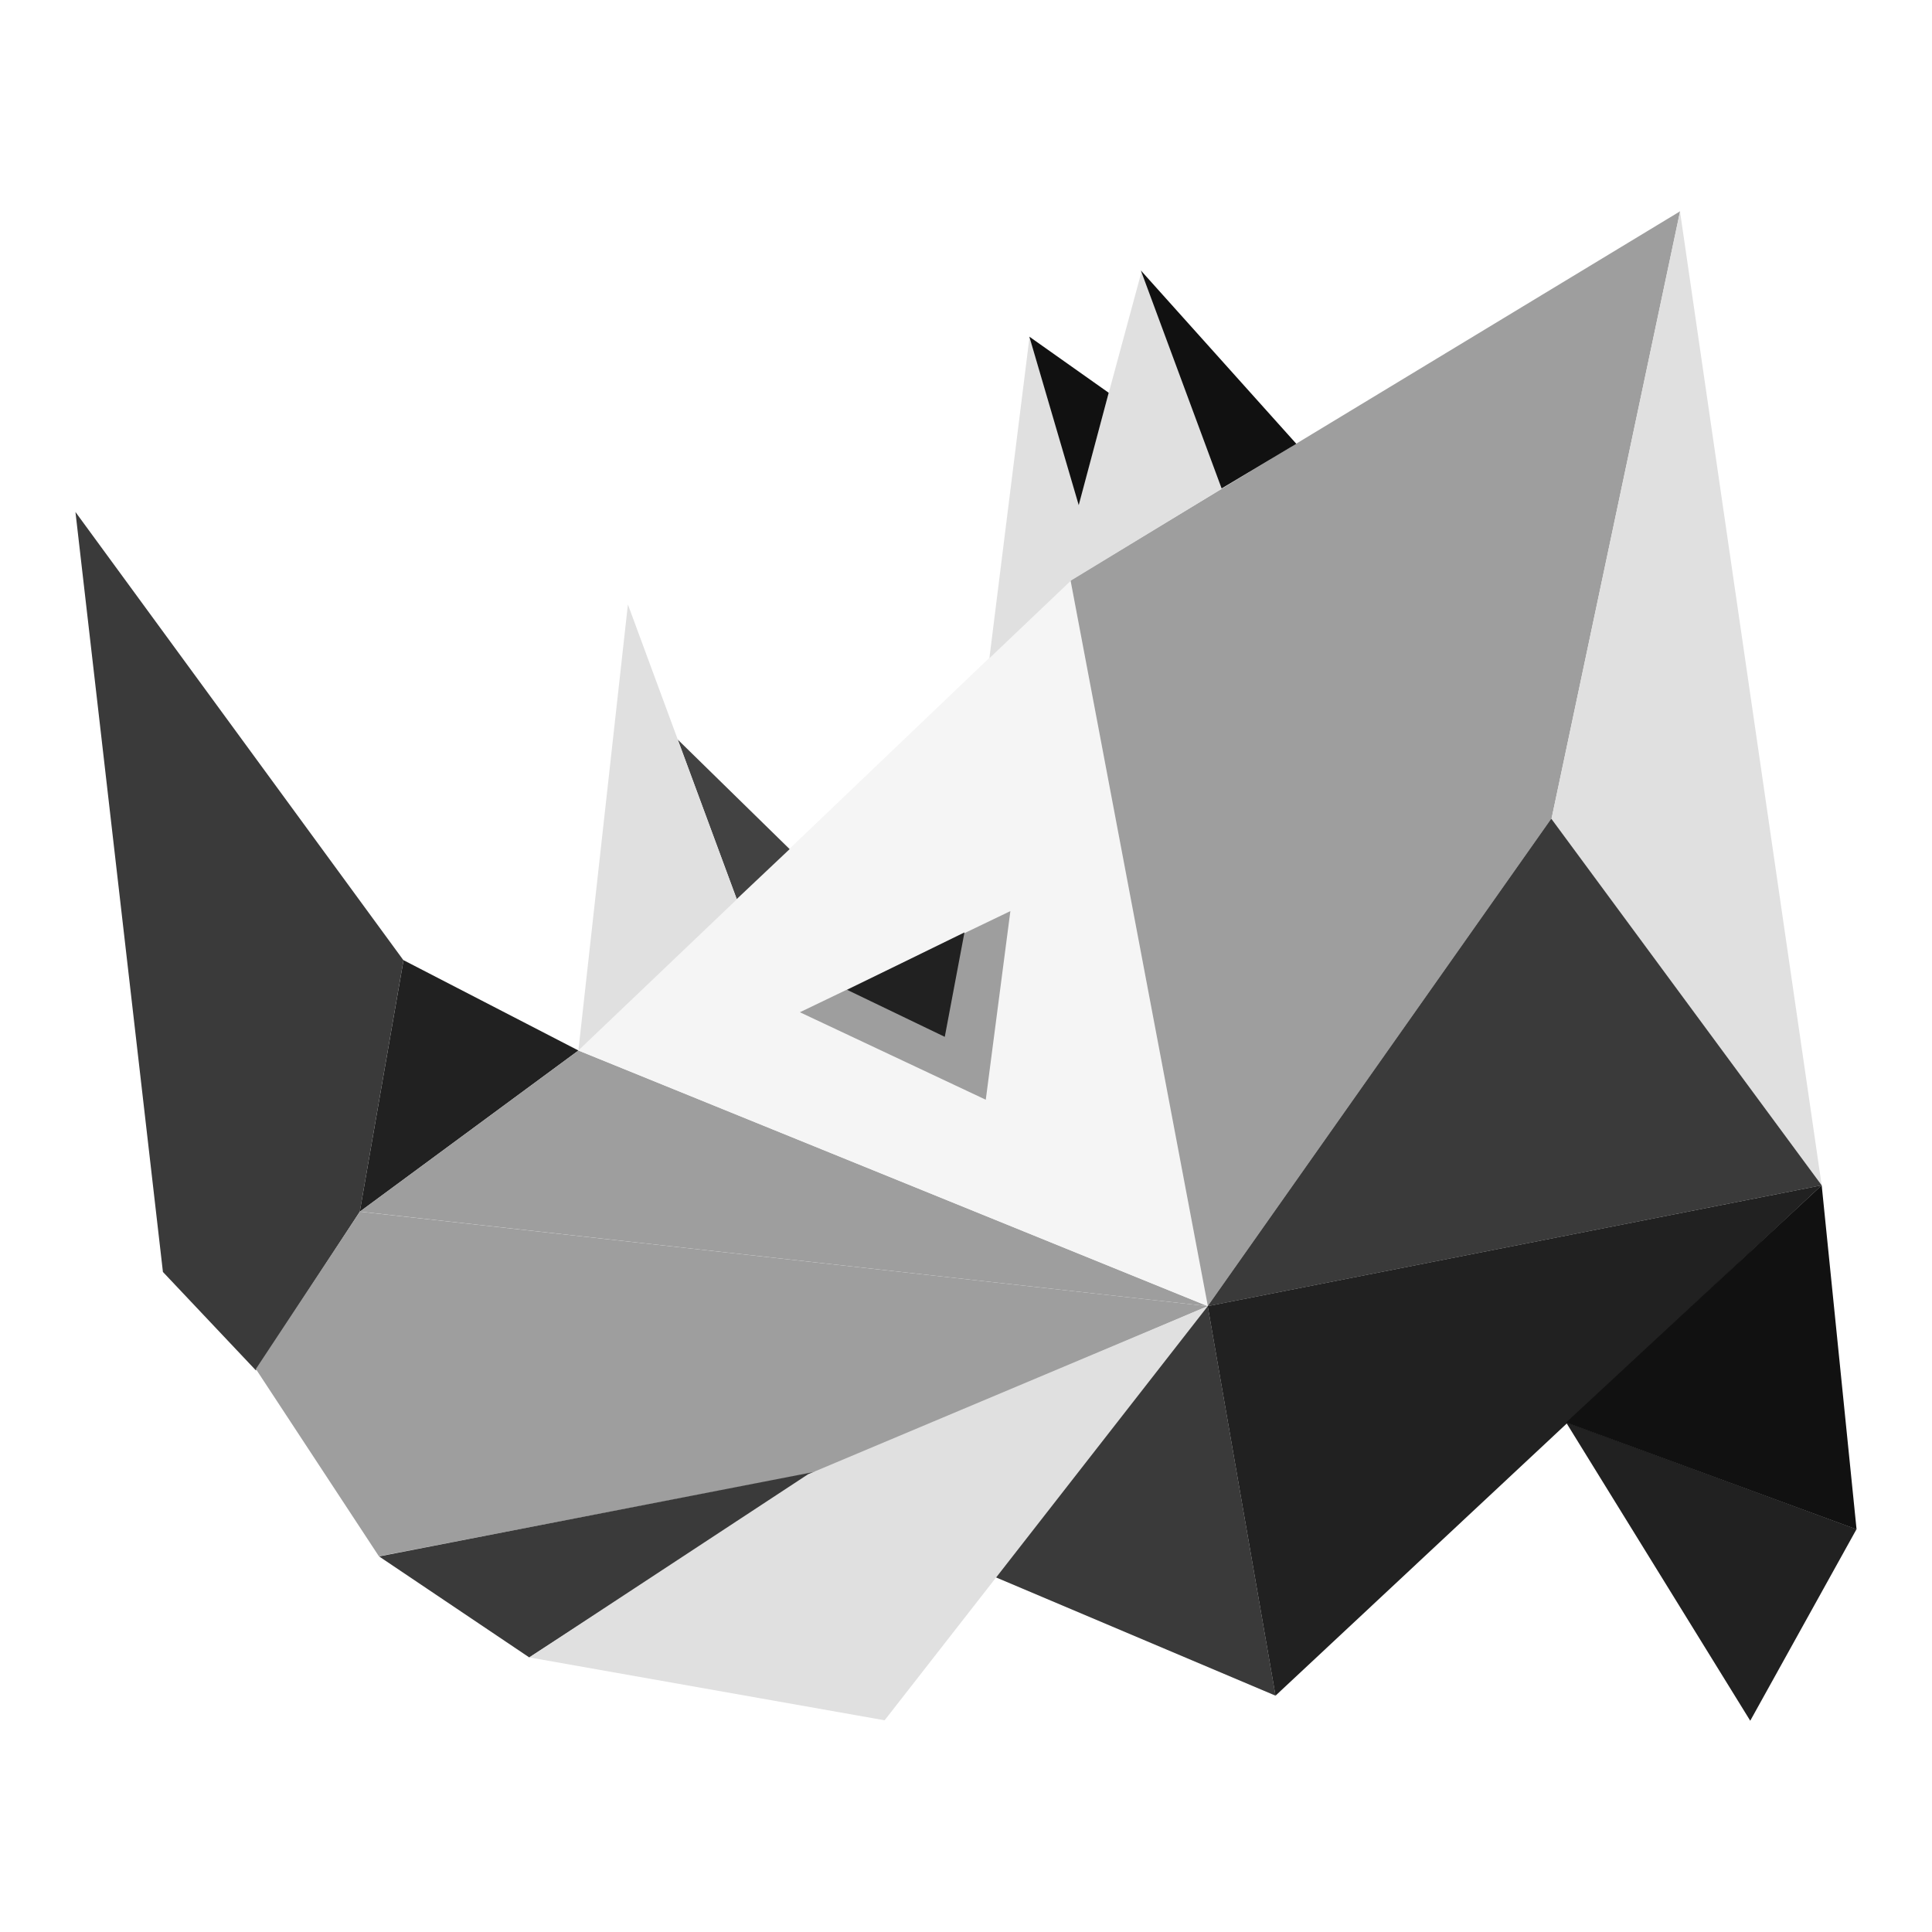
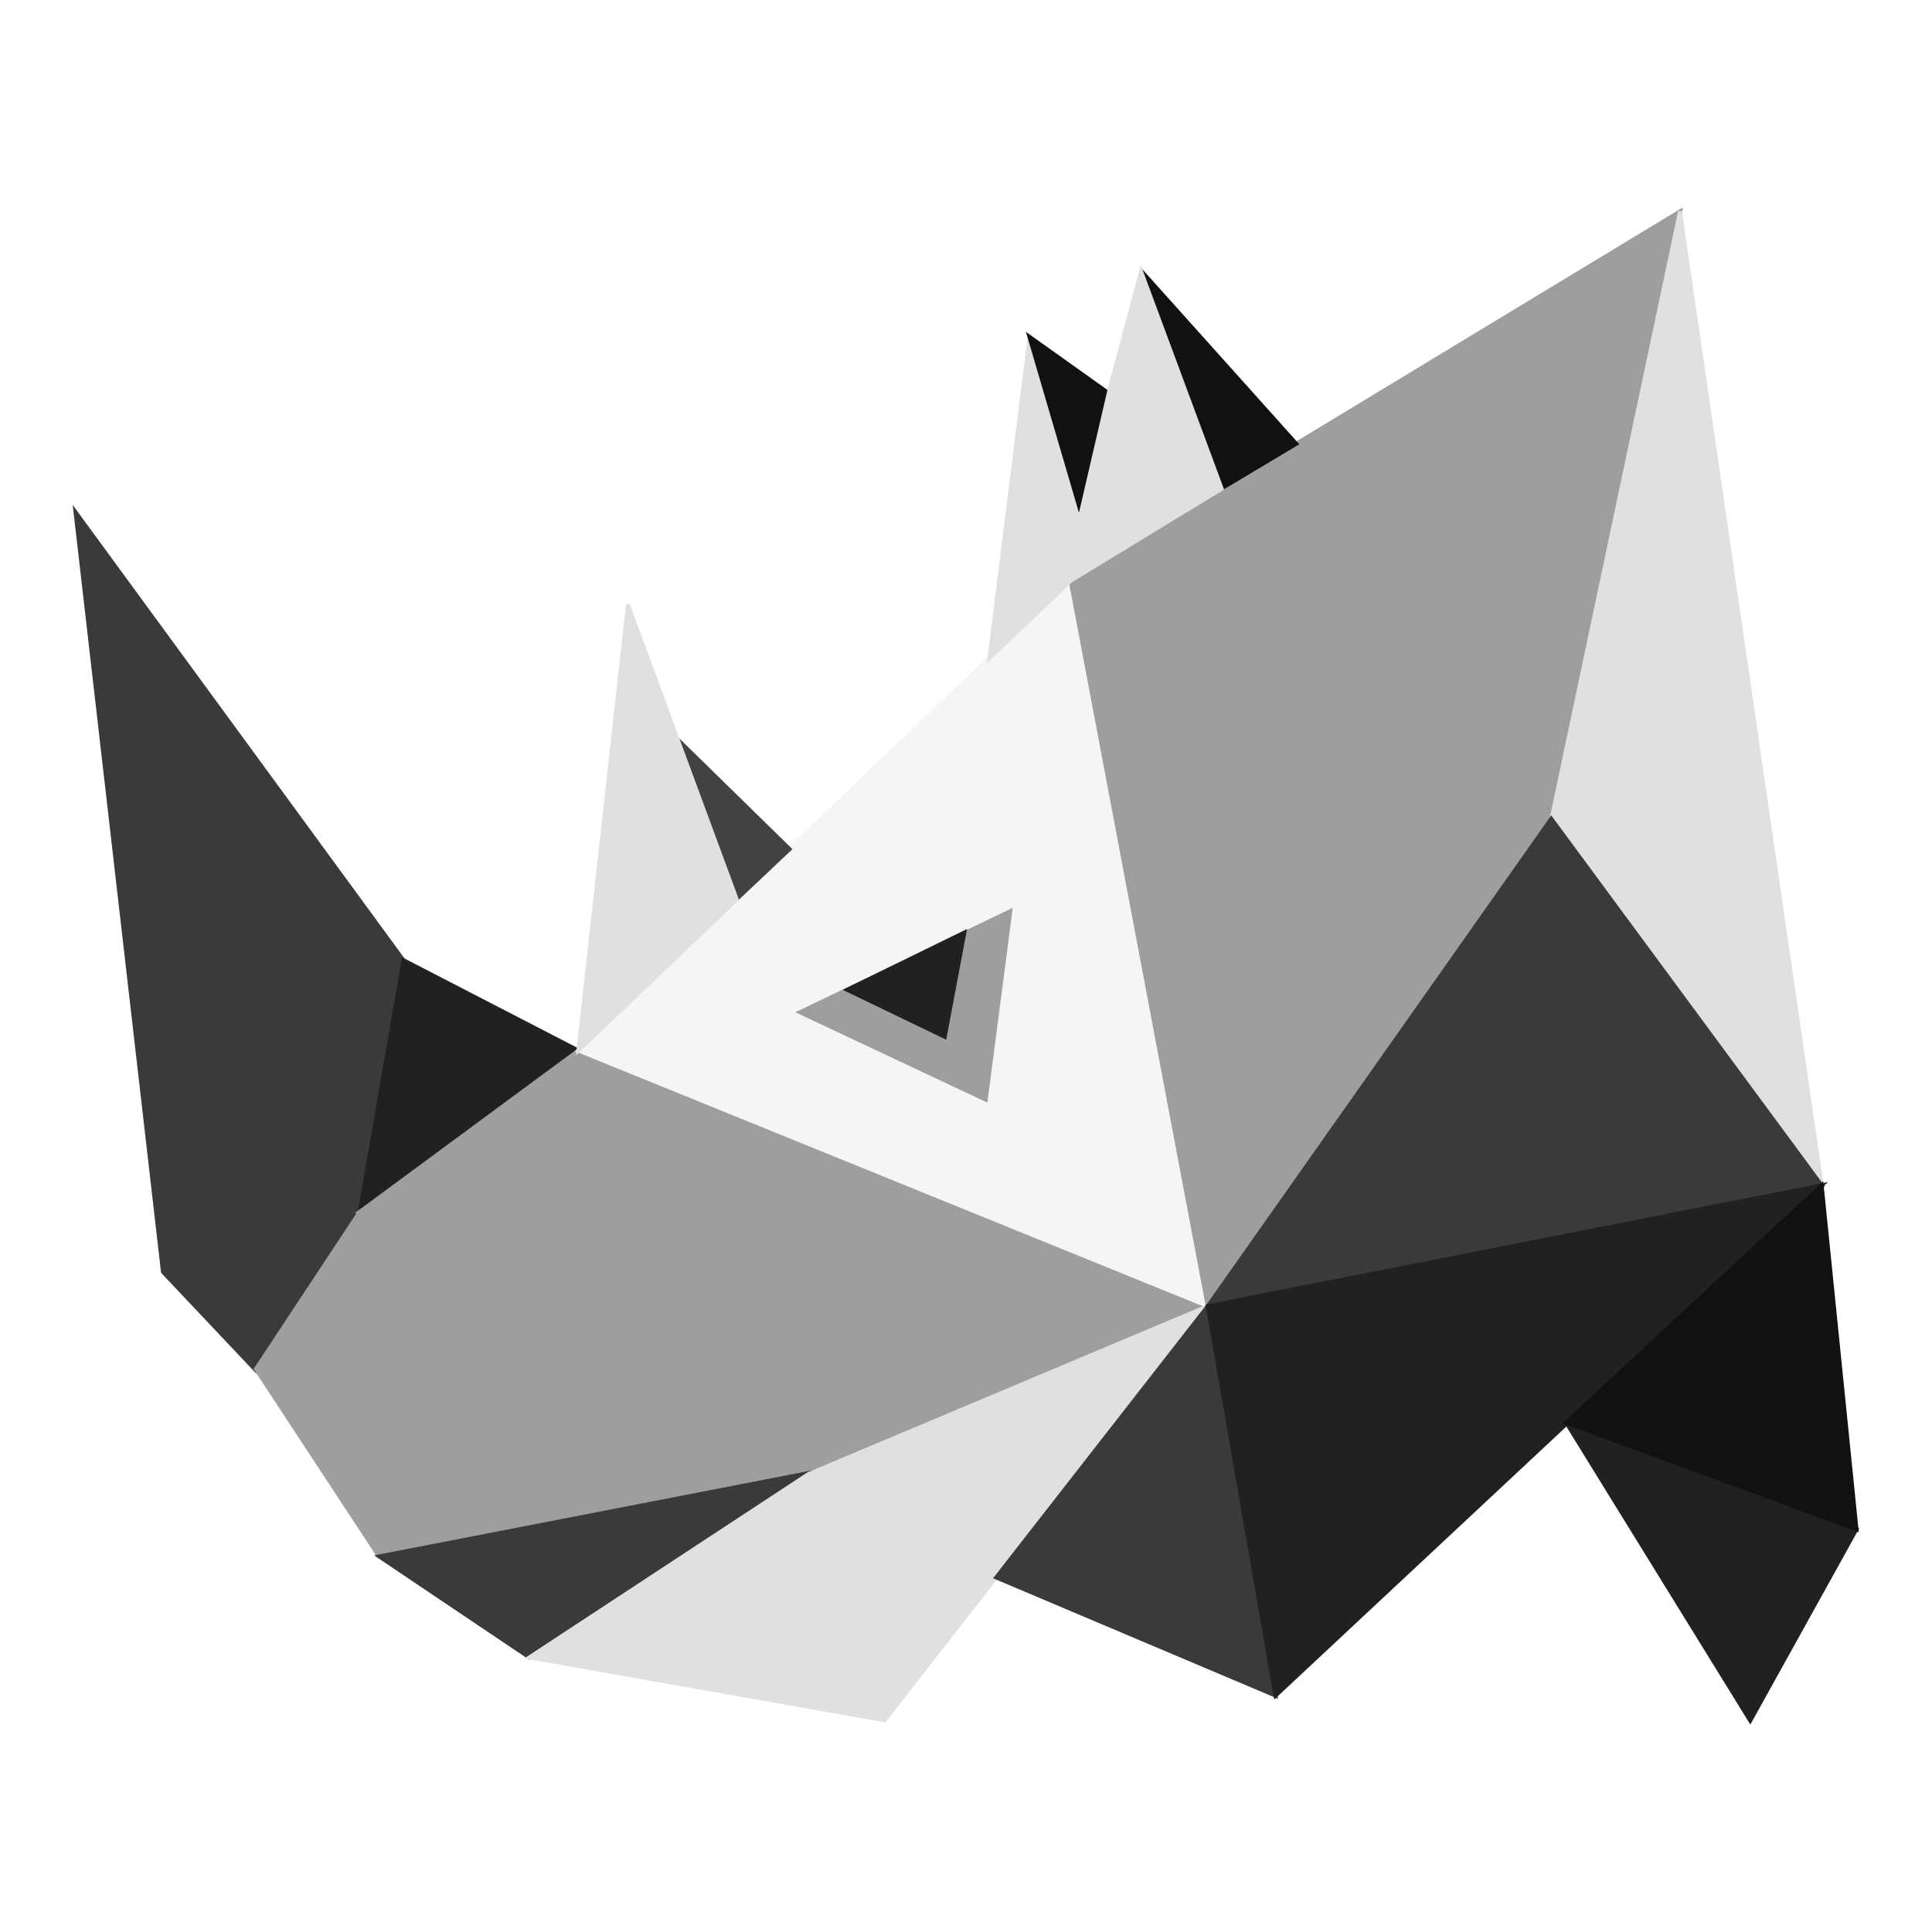
- <svg xmlns="http://www.w3.org/2000/svg" version="1.1" id="svg2" viewBox="0 0 500 500" height="500" width="500">
+ <svg xmlns="http://www.w3.org/2000/svg" width="500" height="500" viewBox="0 0 500 500" id="svg2" version="1.1">
  <defs id="defs4">
-     <clipPath id="clipPath4479" clipPathUnits="userSpaceOnUse">
-       <rect transform="matrix(0.9257822,-0.3780573,0.3780573,0.9257822,0,0)" y="577.69" x="-23.452" height="209.193" width="162.289" id="rect4481" style="opacity:1;fill:#1976d2;fill-opacity:1;stroke:#3f3f3f;stroke-width:2;stroke-miterlimit:4;stroke-dasharray:none;stroke-opacity:1" />
+     <clipPath clipPathUnits="userSpaceOnUse" id="clipPath4479">
+       <rect style="opacity:1;fill:#1976d2;fill-opacity:1;stroke:#3f3f3f;stroke-width:2;stroke-miterlimit:4;stroke-dasharray:none;stroke-opacity:1" id="rect4481" width="162.289" height="209.193" x="-23.452" y="577.69" transform="matrix(0.9257822,-0.3780573,0.3780573,0.9257822,0,0)" />
    </clipPath>
  </defs>
-   <g transform="translate(0,-552.3622)" id="layer1">
-     <g transform="matrix(1.401932,0,0,1.401932,-76.74182,-269.7588)" id="g4740">
-       <path style="opacity:1;fill:#3a3a3a;fill-opacity:1;fill-rule:evenodd;stroke:none;stroke-width:1;stroke-linecap:butt;stroke-linejoin:miter;stroke-miterlimit:4;stroke-dasharray:none;stroke-opacity:1" d="m 68.667,680.93 16.149,140.294 17.158,18.168 19.177,-29.27 8.074,-46.428 z" id="path4483" />
-       <path style="opacity:1;fill:#212121;fill-opacity:1;fill-rule:evenodd;stroke:none;stroke-width:1px;stroke-linecap:butt;stroke-linejoin:miter;stroke-opacity:1" d="m 129.232,763.671 32.291,16.676 -40.369,29.759 z" id="path4489" />
-       <path style="opacity:1;fill:#9e9e9e;fill-opacity:1;fill-rule:evenodd;stroke:none;stroke-width:1px;stroke-linecap:butt;stroke-linejoin:miter;stroke-opacity:1" d="m 101.974,839.139 19.195,-29.045 156.526,17.444 -71.763,30.526 -81.249,15.644 z" id="path4491" />
-       <path style="opacity:1;fill:#9e9e9e;fill-opacity:1;fill-rule:evenodd;stroke:none;stroke-width:1px;stroke-linecap:butt;stroke-linejoin:miter;stroke-opacity:1" d="M 161.523,780.341 277.712,827.54 121.177,810.082 Z" id="path4493" />
-       <path style="opacity:1;fill:#f5f5f5;fill-opacity:1;fill-rule:evenodd;stroke:none;stroke-width:1px;stroke-linecap:butt;stroke-linejoin:miter;stroke-opacity:1" d="m 161.51,780.348 90.851,-86.802 25.347,133.995 z" id="path4495" />
-       <path style="opacity:1;fill:#9e9e9e;fill-opacity:1;fill-rule:evenodd;stroke:none;stroke-width:1px;stroke-linecap:butt;stroke-linejoin:miter;stroke-opacity:1" d="m 202.4,773.282 38.858,-18.672 -4.542,34.821 z" id="path4497" />
-       <path style="opacity:1;fill:#212121;fill-opacity:1;fill-rule:evenodd;stroke:none;stroke-width:1px;stroke-linecap:butt;stroke-linejoin:miter;stroke-opacity:1" d="m 211.114,769.143 18.033,8.68 3.634,-19.278 z" id="path4499" />
-       <path style="opacity:1;fill:#424242;fill-opacity:1;fill-rule:evenodd;stroke:none;stroke-width:1px;stroke-linecap:butt;stroke-linejoin:miter;stroke-opacity:1" d="m 200.509,743.168 -20.662,-20.227 10.899,29.449 z" id="path4501" />
-       <path style="opacity:1;fill:#e0e0e0;fill-opacity:1;fill-rule:evenodd;stroke:none;stroke-width:1px;stroke-linecap:butt;stroke-linejoin:miter;stroke-opacity:1" d="m 161.511,780.348 9.142,-82.339 20.1,54.447 z" id="path4503" />
-       <path style="opacity:1;fill:#3a3a3a;fill-opacity:1;fill-rule:evenodd;stroke:none;stroke-width:1px;stroke-linecap:butt;stroke-linejoin:miter;stroke-opacity:1" d="m 124.72,873.738 80.707,-15.674 -52.989,34.316 z" id="path4505" />
-       <path style="opacity:1;fill:#e0e0e0;fill-opacity:1;fill-rule:evenodd;stroke:none;stroke-width:1px;stroke-linecap:butt;stroke-linejoin:miter;stroke-opacity:1" d="m 277.719,827.524 -73.806,31.044 -51.468,33.812 65.598,11.607 z" id="path4507" />
-       <path style="opacity:1;fill:#3a3a3a;fill-opacity:1;fill-rule:evenodd;stroke:none;stroke-width:1px;stroke-linecap:butt;stroke-linejoin:miter;stroke-opacity:1" d="m 238.624,877.622 51.586,21.823 -12.514,-71.905 z" id="path4509" />
-       <path style="opacity:1;fill:#9e9e9e;fill-opacity:1;fill-rule:evenodd;stroke:none;stroke-width:1px;stroke-linecap:butt;stroke-linejoin:miter;stroke-opacity:1" d="m 252.361,693.546 112.538,-68.128 -23.719,112.033 -63.474,90.054 z" id="path4511" />
-       <path style="opacity:1;fill:#e0e0e0;fill-opacity:1;fill-rule:evenodd;stroke:none;stroke-width:1px;stroke-linecap:butt;stroke-linejoin:miter;stroke-opacity:1" d="m 237.382,707.933 7.409,-59.301 9.084,30.784 11.607,-42.896 14.797,40.125 -27.823,16.938 z" id="path4513" />
-       <path style="opacity:1;fill:#111111;fill-opacity:1;fill-rule:evenodd;stroke:none;stroke-width:1px;stroke-linecap:butt;stroke-linejoin:miter;stroke-opacity:1" d="m 294.045,668.347 -28.698,-31.996 14.904,40.239 z" id="path4515" />
-       <path style="opacity:1;fill:#111111;fill-opacity:1;fill-rule:evenodd;stroke:none;stroke-width:1px;stroke-linecap:butt;stroke-linejoin:miter;stroke-opacity:1" d="m 244.757,648.565 14.652,10.362 -5.534,20.741 z" id="path4517" />
-       <path style="opacity:1;fill:#e0e0e0;fill-opacity:1;fill-rule:evenodd;stroke:none;stroke-width:1px;stroke-linecap:butt;stroke-linejoin:miter;stroke-opacity:1" d="m 364.872,625.447 26.157,179.792 -49.899,-67.576 z" id="path4519" />
-       <path style="opacity:1;fill:#3a3a3a;fill-opacity:1;fill-rule:evenodd;stroke:none;stroke-width:1px;stroke-linecap:butt;stroke-linejoin:miter;stroke-opacity:1" d="m 277.677,827.542 113.352,-22.309 -49.923,-67.688 z" id="path4521" />
-       <path style="opacity:1;fill:#212121;fill-opacity:1;fill-rule:evenodd;stroke:none;stroke-width:1px;stroke-linecap:butt;stroke-linejoin:miter;stroke-opacity:1" d="M 290.202,899.445 391.029,805.226 277.685,827.53 Z" id="path4523" />
-       <path style="opacity:1;fill:#212121;fill-opacity:1;fill-rule:evenodd;stroke:none;stroke-width:1px;stroke-linecap:butt;stroke-linejoin:miter;stroke-opacity:1" d="m 343.795,848.928 34.043,55.144 19.614,-35.351 z" id="path4525" />
-       <path style="opacity:1;fill:#111111;fill-opacity:1;fill-rule:evenodd;stroke:none;stroke-width:1px;stroke-linecap:butt;stroke-linejoin:miter;stroke-opacity:1" d="m 391.029,805.226 6.435,63.518 -53.621,-19.722 z" id="path4527" />
-     </g>
-   </g>
+   <path id="path4483" d="M 19.525,132.497 42.164,329.179 66.219,354.649 93.103,313.614 104.423,248.525 Z" style="opacity:1;fill:#3a3a3a;fill-opacity:1;fill-rule:evenodd;stroke:#3a3a3a;stroke-width:1;stroke-linecap:butt;stroke-linejoin:miter;stroke-miterlimit:4;stroke-dasharray:none;stroke-opacity:1" />
+   <path id="path4489" d="m 104.432,248.494 45.27,23.379 -56.606,41.751 z" style="opacity:1;fill:#212121;fill-opacity:1;fill-rule:evenodd;stroke:#212121;stroke-width:1;stroke-linecap:butt;stroke-linejoin:miter;stroke-miterlimit:4;stroke-dasharray:none;stroke-opacity:1" />
+   <path id="path4491" d="M 66.219,354.295 93.102,313.603 312.569,338.031 211.962,380.826 98.056,402.758 Z" style="opacity:1;fill:#9e9e9e;fill-opacity:1;fill-rule:evenodd;stroke:#9e9e9e;stroke-width:1;stroke-linecap:butt;stroke-linejoin:miter;stroke-miterlimit:4;stroke-dasharray:none;stroke-opacity:1" />
+   <path id="path4493" d="M 149.703,271.865 312.591,338.034 93.096,313.621 Z" style="opacity:1;fill:#9e9e9e;fill-opacity:1;fill-rule:evenodd;stroke:#9e9e9e;stroke-width:1;stroke-linecap:butt;stroke-linejoin:miter;stroke-miterlimit:4;stroke-dasharray:none;stroke-opacity:1" />
+   <path id="path4495" d="m 149.684,271.875 127.366,-121.691 35.535,187.852 z" style="opacity:1;fill:#f5f5f5;fill-opacity:1;fill-rule:evenodd;stroke:#f5f5f5;stroke-width:1;stroke-linecap:butt;stroke-linejoin:miter;stroke-miterlimit:4;stroke-dasharray:none;stroke-opacity:1" />
+   <path id="path4497" d="m 207.009,261.968 54.477,-26.177 -6.367,48.817 z" style="opacity:1;fill:#9e9e9e;fill-opacity:1;fill-rule:evenodd;stroke:#9e9e9e;stroke-width:1;stroke-linecap:butt;stroke-linejoin:miter;stroke-miterlimit:4;stroke-dasharray:none;stroke-opacity:1" />
+   <path id="path4499" d="m 219.225,256.166 25.281,12.169 5.094,-27.026 z" style="opacity:1;fill:#212121;fill-opacity:1;fill-rule:evenodd;stroke:#212121;stroke-width:1;stroke-linecap:butt;stroke-linejoin:miter;stroke-miterlimit:4;stroke-dasharray:none;stroke-opacity:1" />
+   <path id="path4501" d="m 204.358,219.75 -28.967,-28.357 15.28,41.286 z" style="opacity:1;fill:#424242;fill-opacity:1;fill-rule:evenodd;stroke:#424242;stroke-width:1;stroke-linecap:butt;stroke-linejoin:miter;stroke-miterlimit:4;stroke-dasharray:none;stroke-opacity:1" />
+   <path id="path4503" d="m 149.686,271.875 12.816,-115.434 28.179,76.33 z" style="opacity:1;fill:#e0e0e0;fill-opacity:1;fill-rule:evenodd;stroke:#e0e0e0;stroke-width:1;stroke-linecap:butt;stroke-linejoin:miter;stroke-miterlimit:4;stroke-dasharray:none;stroke-opacity:1" />
+   <path id="path4505" d="m 98.108,402.8 113.146,-21.974 -74.286,48.109 z" style="opacity:1;fill:#3a3a3a;fill-opacity:1;fill-rule:evenodd;stroke:#3a3a3a;stroke-width:1;stroke-linecap:butt;stroke-linejoin:miter;stroke-miterlimit:4;stroke-dasharray:none;stroke-opacity:1" />
+   <path id="path4507" d="m 312.567,338.027 -103.435,43.506 -72.154,47.402 91.964,16.272 z" style="opacity:1;fill:#e0e0e0;fill-opacity:1;fill-rule:evenodd;stroke:#e0e0e0;stroke-width:1;stroke-linecap:butt;stroke-linejoin:miter;stroke-miterlimit:4;stroke-dasharray:none;stroke-opacity:1" />
+   <path id="path4509" d="m 257.792,408.246 72.32,30.594 -17.547,-100.81 z" style="opacity:1;fill:#3a3a3a;fill-opacity:1;fill-rule:evenodd;stroke:#3a3a3a;stroke-width:1;stroke-linecap:butt;stroke-linejoin:miter;stroke-miterlimit:4;stroke-dasharray:none;stroke-opacity:1" />
+   <path id="path4511" d="M 277.051,150.184 434.821,54.673 401.569,211.736 312.563,338.044 Z" style="opacity:1;fill:#9e9e9e;fill-opacity:1;fill-rule:evenodd;stroke:#9e9e9e;stroke-width:1;stroke-linecap:butt;stroke-linejoin:miter;stroke-miterlimit:4;stroke-dasharray:none;stroke-opacity:1" />
+   <path id="path4515" d="M 335.489,114.856 295.257,70 316.151,126.412 Z" style="opacity:1;fill:#111111;fill-opacity:1;fill-rule:evenodd;stroke:#111111;stroke-width:1;stroke-linecap:butt;stroke-linejoin:miter;stroke-miterlimit:4;stroke-dasharray:none;stroke-opacity:1" />
+   <path id="path4513" d="m 256.052,170.353 10.387,-83.135 12.735,43.157 16.147,-60.137 20.87,56.253 -39.006,23.745 z" style="opacity:1;fill:#e0e0e0;fill-opacity:1;fill-rule:evenodd;stroke:#e0e0e0;stroke-width:1;stroke-linecap:butt;stroke-linejoin:miter;stroke-miterlimit:4;stroke-dasharray:none;stroke-opacity:1" />
+   <path id="path4517" d="m 266.391,87.123 19.657,13.997 -6.874,29.608 z" style="opacity:1;fill:#111111;fill-opacity:1;fill-rule:evenodd;stroke:#111111;stroke-width:1;stroke-linecap:butt;stroke-linejoin:miter;stroke-miterlimit:4;stroke-dasharray:none;stroke-opacity:1" />
+   <path id="path4519" d="M 434.784,54.714 471.454,306.769 401.499,212.032 Z" style="opacity:1;fill:#e0e0e0;fill-opacity:1;fill-rule:evenodd;stroke:#e0e0e0;stroke-width:1;stroke-linecap:butt;stroke-linejoin:miter;stroke-miterlimit:4;stroke-dasharray:none;stroke-opacity:1" />
+   <path id="path4521" d="M 312.562,338.037 471.454,306.761 401.466,211.867 Z" style="opacity:1;fill:#3a3a3a;fill-opacity:1;fill-rule:evenodd;stroke:#3a3a3a;stroke-width:1;stroke-linecap:butt;stroke-linejoin:miter;stroke-miterlimit:4;stroke-dasharray:none;stroke-opacity:1" />
+   <path id="path4523" d="M 330.102,438.84 471.454,306.752 312.561,338.032 Z" style="opacity:1;fill:#212121;fill-opacity:1;fill-rule:evenodd;stroke:#212121;stroke-width:1;stroke-linecap:butt;stroke-linejoin:miter;stroke-miterlimit:4;stroke-dasharray:none;stroke-opacity:1" />
+   <path id="path4525" d="m 405.235,368.019 47.726,77.308 27.498,-49.56 z" style="opacity:1;fill:#212121;fill-opacity:1;fill-rule:evenodd;stroke:#212121;stroke-width:1;stroke-linecap:butt;stroke-linejoin:miter;stroke-miterlimit:4;stroke-dasharray:none;stroke-opacity:1" />
+   <path id="path4527" d="m 471.454,306.752 9.022,89.048 -75.173,-27.648 z" style="opacity:1;fill:#111111;fill-opacity:1;fill-rule:evenodd;stroke:#111111;stroke-width:1;stroke-linecap:butt;stroke-linejoin:miter;stroke-miterlimit:4;stroke-dasharray:none;stroke-opacity:1" />
</svg>
